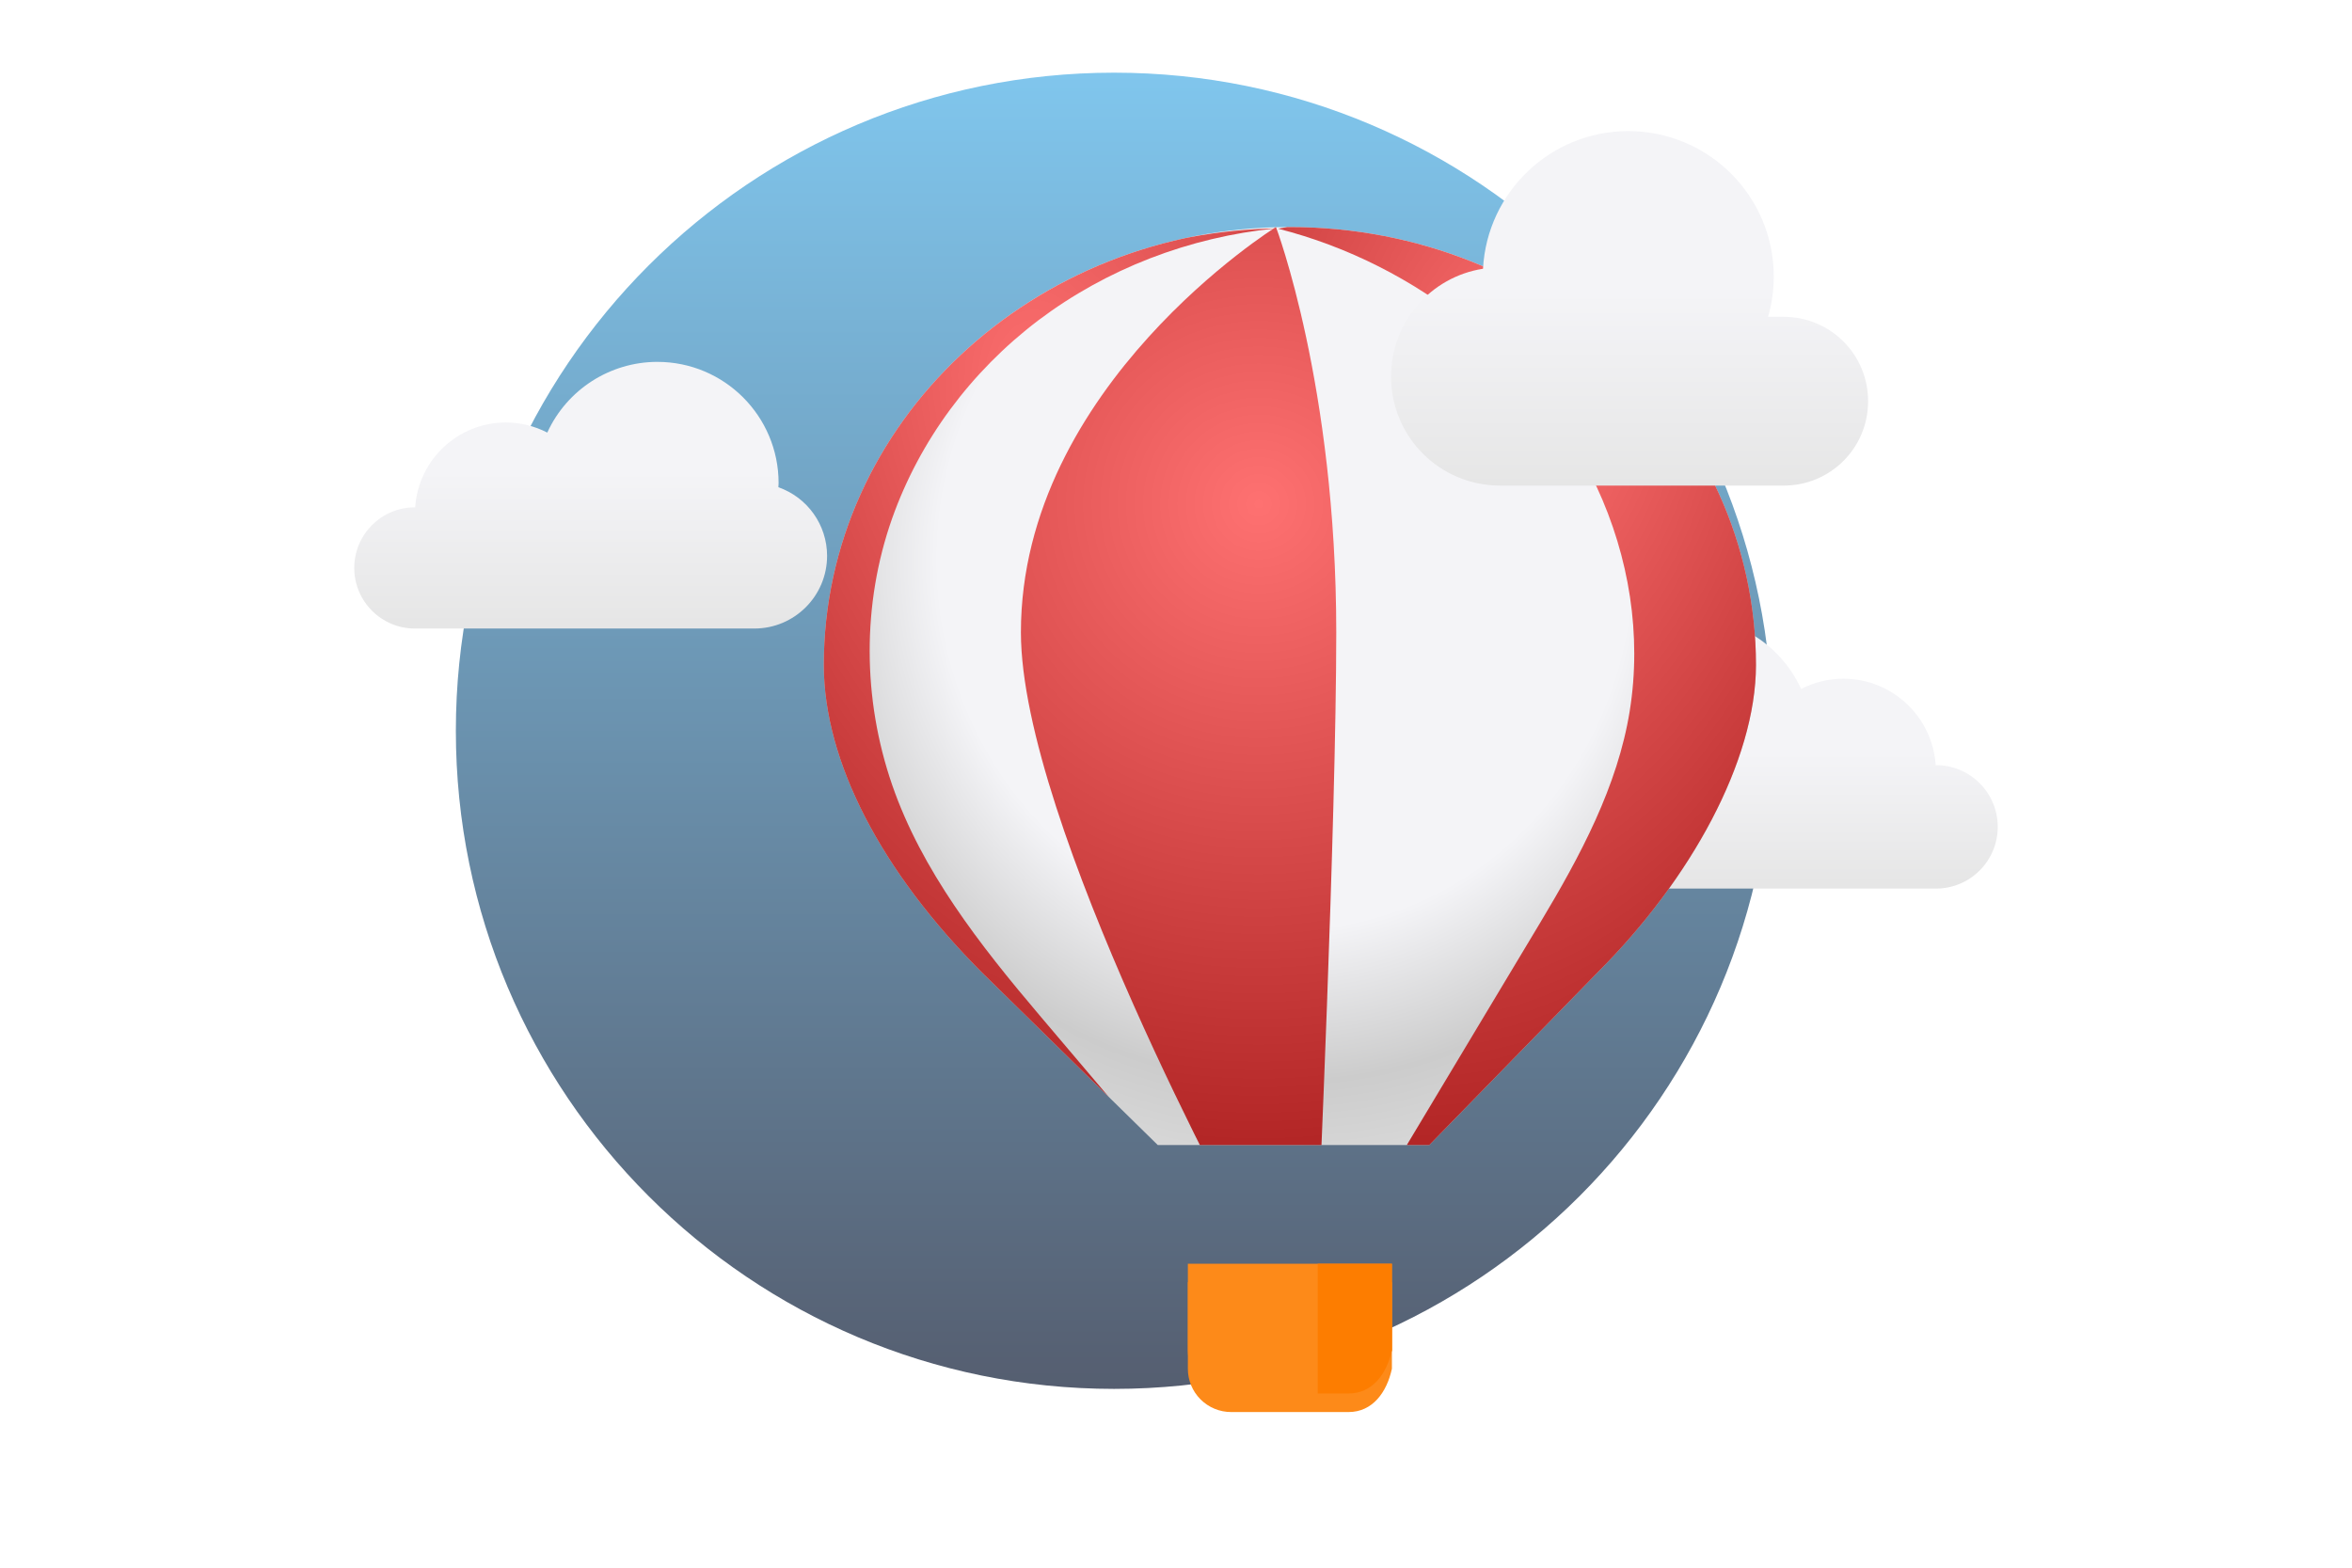
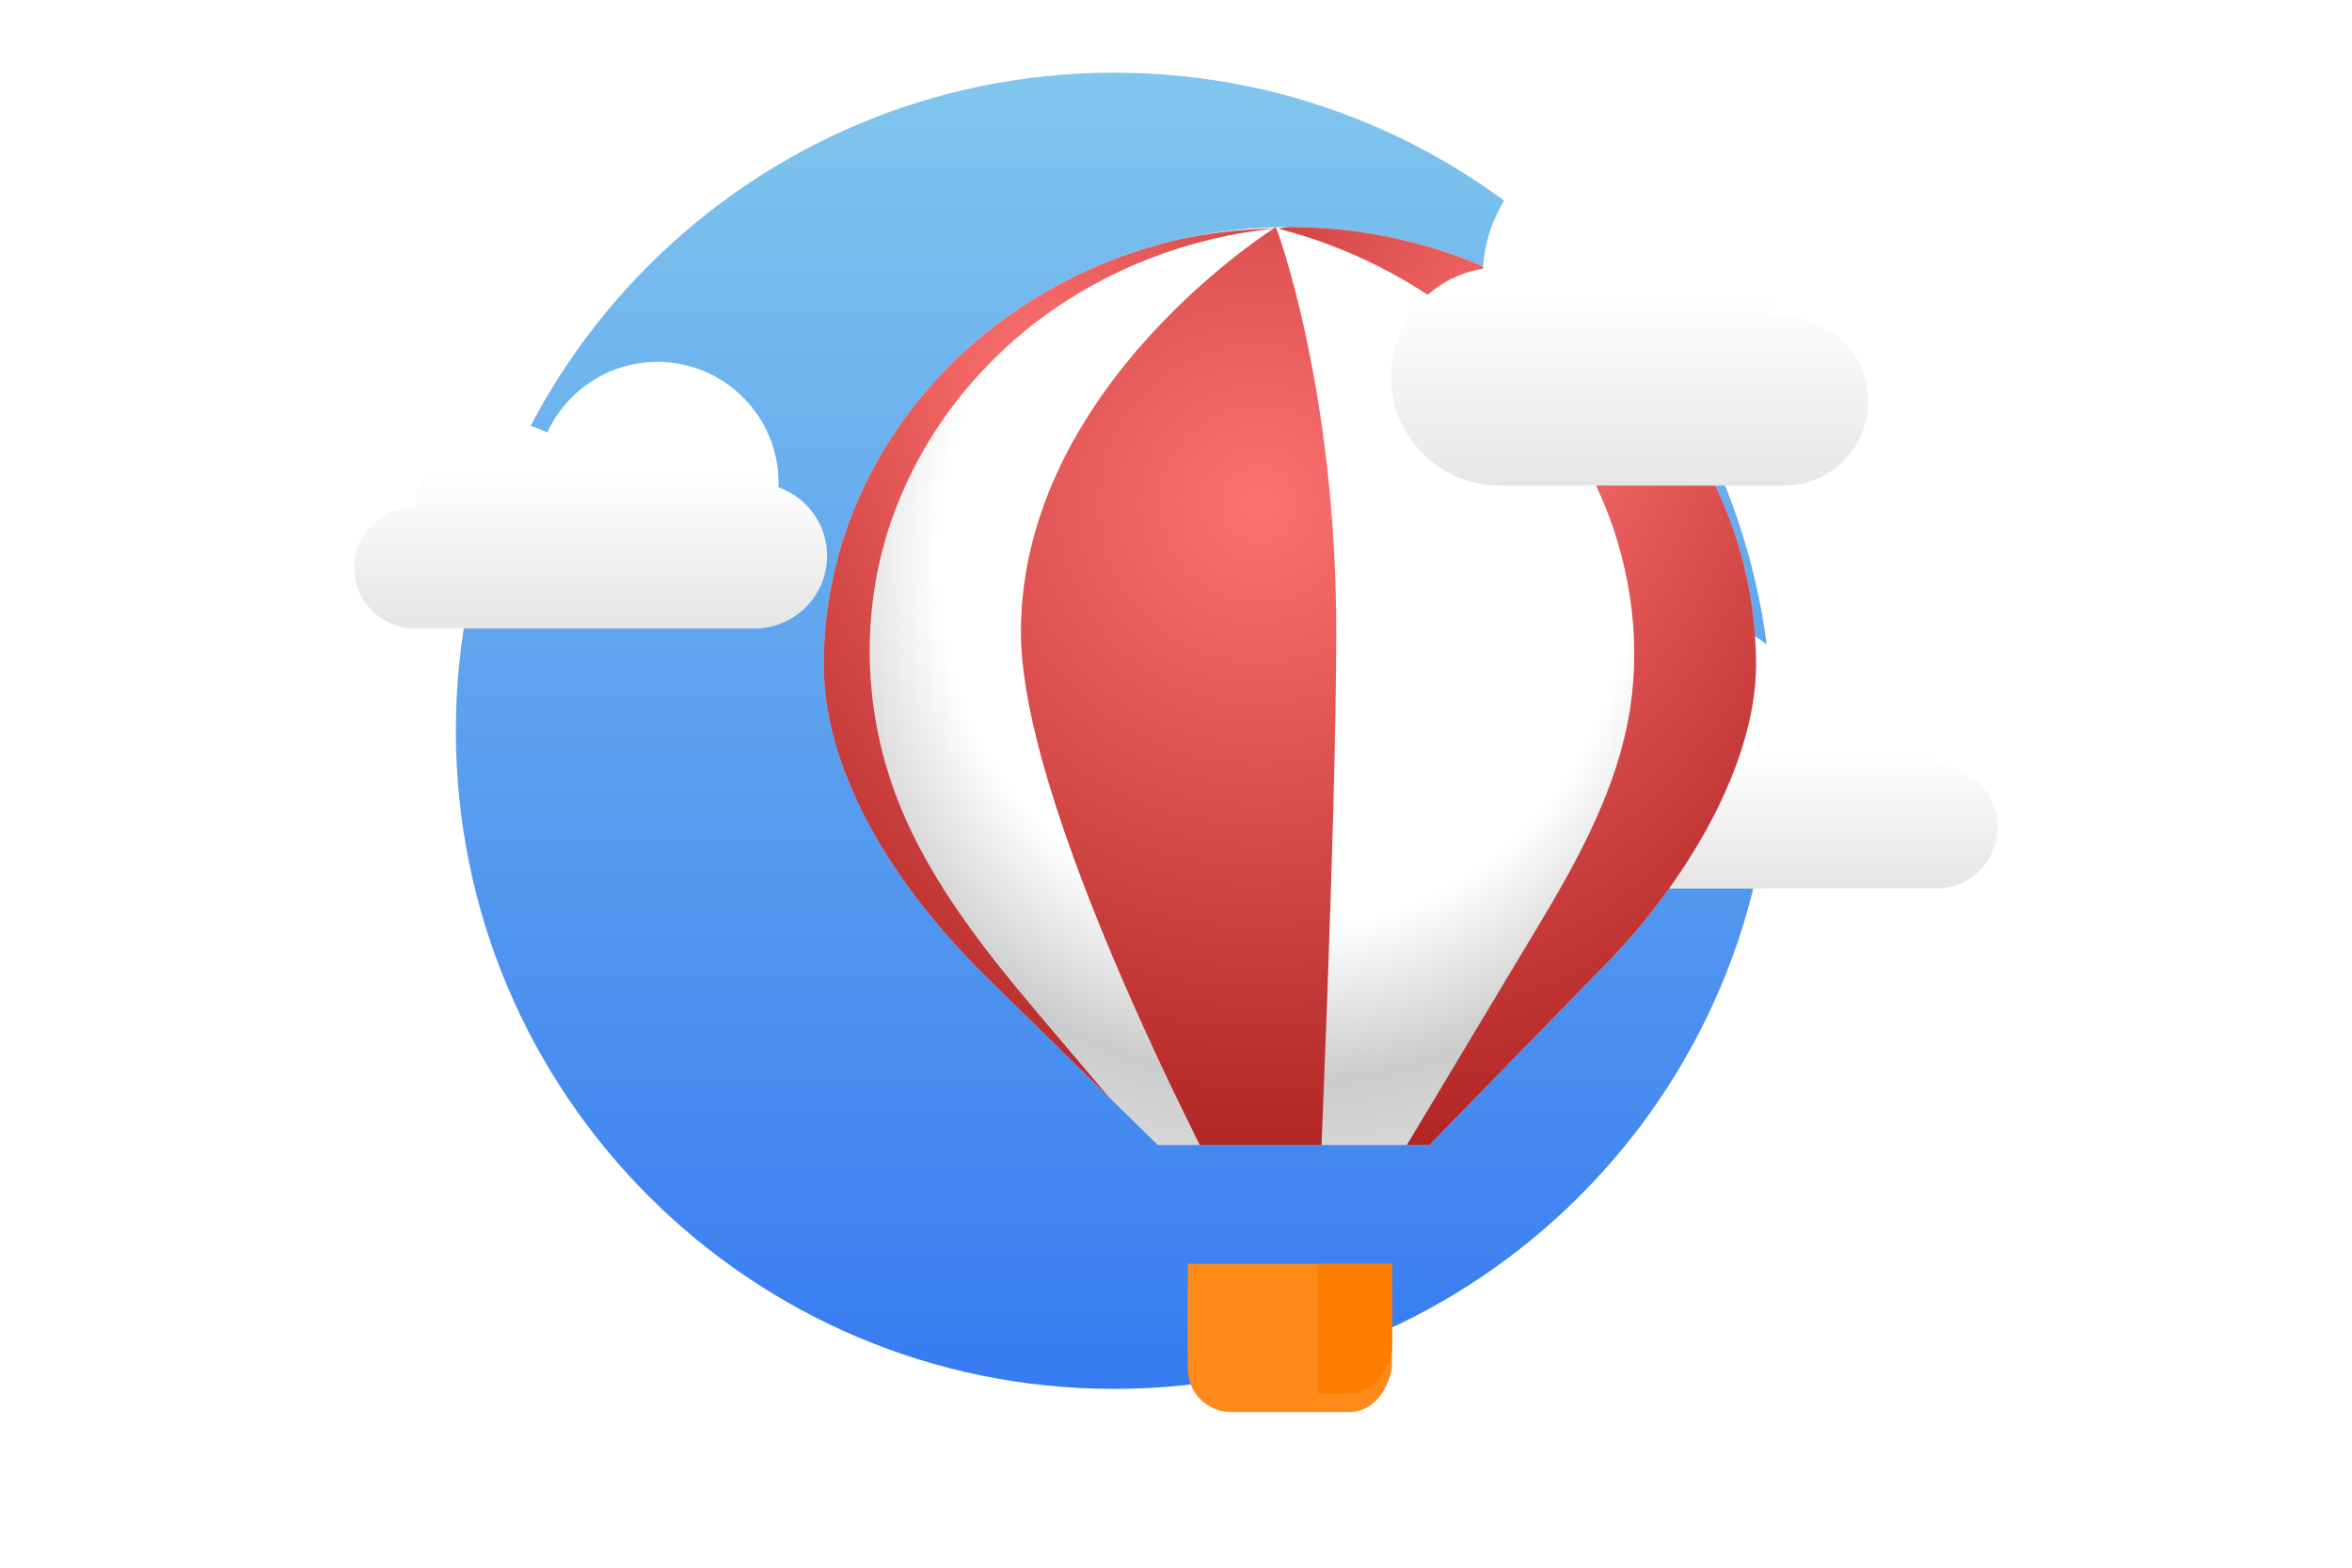
<svg xmlns="http://www.w3.org/2000/svg" xmlns:xlink="http://www.w3.org/1999/xlink" id="svg8" version="1.1" viewBox="0 0 600 400" height="400" width="600">
  <defs id="defs2">
    <linearGradient id="a">
-       <stop offset="0" stop-color="#f4f4f7fff" id="stop3" style="stop-color:#80c6ed;stop-opacity:1" />
-       <stop offset="1" stop-color="#f4f4f7" id="stop5" />
+       <stop offset="0" stop-color="#fffffffff" id="stop3" style="stop-color:#80c6ed;stop-opacity:1" />
+       <stop offset="1" stop-color="#ffffff" id="stop5" />
    </linearGradient>
    <linearGradient xlink:href="#linearGradient10562" id="linearGradient10564" x1="-1180" y1="1314.52" x2="-940" y2="1314.52" gradientUnits="userSpaceOnUse" gradientTransform="matrix(1.399315,0,0,1.399315,1306.25,-919.4274)" />
    <linearGradient id="linearGradient10562">
-       <stop style="stop-color:#555e70;stop-opacity:1" offset="0" id="stop10558" />
+       <stop style="stop-color:#367bf0;stop-opacity:1" offset="0" id="stop10558" />
      <stop style="stop-color:#80c6ed;stop-opacity:1" offset="1" id="stop10560" />
    </linearGradient>
    <clipPath id="e-3" clipPathUnits="userSpaceOnUse">
-       <path d="m 65,177 c -18.502,0 -33.5,14.998 -33.5,33.5 0.008,7.371 4.131,15.807 11.388,23.526 l 12.617,13.171 H 75.02 l 12.137,-13.245 c 6.636,-7.059 11.33,-16.117 11.344,-23.452 0,-18.502 -14.998,-33.5 -33.5,-33.5 z" style="marker:none" fill="#f4f4f7fff" stroke-width="2" id="path34-6" />
+       <path d="m 65,177 c -18.502,0 -33.5,14.998 -33.5,33.5 0.008,7.371 4.131,15.807 11.388,23.526 l 12.617,13.171 H 75.02 l 12.137,-13.245 c 6.636,-7.059 11.33,-16.117 11.344,-23.452 0,-18.502 -14.998,-33.5 -33.5,-33.5 z" style="marker:none" fill="#fffffffff" stroke-width="2" id="path34-6" />
    </clipPath>
    <radialGradient r="33.5" fy="48.406" fx="79.091" cy="48.406" cx="79.091" gradientTransform="matrix(0.00476,1.62228,-1.43419,0.00422,141.702,-82.047)" gradientUnits="userSpaceOnUse" id="f-7" xlink:href="#b" />
    <linearGradient id="b">
-       <stop offset="0" stop-color="#f4f4f7" id="stop11" />
-       <stop offset=".519" stop-color="#f4f4f7" id="stop13" />
+       <stop offset="0" stop-color="#ffffff" id="stop11" />
+       <stop offset=".519" stop-color="#ffffff" id="stop13" />
      <stop offset=".734" stop-color="#cccccc" id="stop15" />
      <stop offset="1" stop-color="#e6e6e6" id="stop17" />
    </linearGradient>
    <radialGradient r="12" fy="54.102" fx="71.474" cy="54.102" cx="71.474" gradientTransform="matrix(4.50607,0,0,4.76661,-259.306,-59.706)" gradientUnits="userSpaceOnUse" id="g-2" xlink:href="#c" />
    <linearGradient id="c">
      <stop offset="0" stop-color="#fe7171" id="stop20" />
      <stop offset=".865" stop-color="#b22525" id="stop22" />
      <stop offset="1" stop-color="#d41919" id="stop24" />
    </linearGradient>
    <radialGradient r="14.583" fy="49.777" fx="40.152" cy="49.777" cx="40.152" gradientTransform="matrix(0.87016,4.27869,-2.56693,0.52204,148.394,-163.306)" gradientUnits="userSpaceOnUse" id="h-7" xlink:href="#d" />
    <linearGradient id="d">
      <stop offset="0" stop-color="#fe7171" id="stop27" />
      <stop offset=".911" stop-color="#b22525" id="stop29" />
      <stop offset="1" stop-color="#d41919" id="stop31" />
    </linearGradient>
    <radialGradient r="14.583" fy="49.777" fx="40.152" cy="49.777" cx="40.152" gradientTransform="matrix(0.87016,4.27869,-2.56693,0.52204,148.394,-163.306)" gradientUnits="userSpaceOnUse" id="i-6" xlink:href="#d" />
    <linearGradient xlink:href="#linearGradient860" id="linearGradient22" gradientUnits="userSpaceOnUse" gradientTransform="matrix(-1.575111,0,0,1.575111,1217.875,47.17367)" x1="85" y1="107.162" x2="85" y2="86" />
    <linearGradient id="linearGradient860">
-       <stop offset="0" stop-color="#f4f4f7fff" id="stop856" style="stop-color:#e6e6e6;stop-opacity:1" />
-       <stop offset="1" stop-color="#f4f4f7" id="stop858" />
+       <stop offset="0" stop-color="#fffffffff" id="stop856" style="stop-color:#e6e6e6;stop-opacity:1" />
+       <stop offset="1" stop-color="#ffffff" id="stop858" />
    </linearGradient>
    <linearGradient xlink:href="#linearGradient860" id="linearGradient24" gradientUnits="userSpaceOnUse" gradientTransform="matrix(-2.115846,0,0,2.115846,1459.499,-118.9228)" x1="85" y1="110.304" x2="85" y2="86.986" />
    <linearGradient xlink:href="#linearGradient860" id="linearGradient23" gradientUnits="userSpaceOnUse" gradientTransform="matrix(1.546377,0,0,1.546377,655.0338,-16.07536)" x1="85" y1="107.162" x2="85" y2="82.135" />
  </defs>
  <g id="layer1" transform="translate(-620,9.437188)">
    <g id="g4043" transform="translate(-15.79317)">
      <circle style="fill:url(#linearGradient10564);fill-opacity:1;stroke:none;stroke-width:3.669;stroke-linecap:round;stroke-linejoin:round" id="path10517" cx="-177.024" cy="920" r="167.918" transform="rotate(-90)" />
      <path d="m 1066.665,147.981 c 12.305,0.017 23.474,7.192 28.601,18.378 a 23.632,23.632 0 0 1 10.776,-2.627 c 12.429,0.018 22.721,9.654 23.547,22.055 h 0.08 c 8.699,0 15.751,7.052 15.751,15.751 0,8.699 -7.052,15.751 -15.751,15.751 h -88.206 a 18.902,18.902 0 0 1 -18.902,-18.901 18.902,18.902 0 0 1 12.657,-17.819 33.124,33.124 0 0 1 -0.056,-1.082 c 0,-17.398 14.104,-31.502 31.503,-31.502 z" id="path10" style="fill:url(#linearGradient22);stroke-width:0.578" />
      <g id="g245" transform="matrix(1.516163,0,0,1.516163,396.4048,-143.4281)">
        <g id="g126" transform="matrix(0.7500016,0,0,0.7500016,154.4595,111.9983)">
          <g id="g265">
            <g transform="matrix(3.12129,0,0,2.9344,91.06369,-499.944)" clip-path="url(#e-3)" id="g47-0">
              <path transform="translate(-8,156)" d="M 73,21 C 54.498,21 39.5,35.998 39.5,54.5 39.508,61.871 43,68.922 46.44,74.879 L 58,98 H 88 L 99.605,74.79 C 103,68.91 106.485,61.835 106.5,54.5 106.5,35.998 91.502,21 73,21 Z" style="fill:url(#f-7);marker:none" fill="url(#f)" id="path39-6" />
              <path d="m 64,177 c 0,0 -18.332,12.132 -18.332,30.989 0,14.571 16.174,46.011 16.174,46.011 H 67 c 0,0 1.333,-31.44 1.333,-46.011 C 68.333,189.132 64,177 64,177 Z" fill="url(#g)" id="path41-2" style="fill:url(#g-2)" />
              <path transform="translate(-8,156)" d="m 71.983,21.106 c -8.207,0.147 -16.328,3.285 -22.5,8.695 -6.174,5.409 -10.35,13.047 -11.574,21.163 -1.24,8.225 0.567,16.874 4.995,23.915 L 61.902,98 h 6.432 L 55.002,81.27 C 50.702,75.875 46.53,70.2 44.406,63.636 42.283,57.072 42.24,49.836 44.409,43.288 A 32.824,32.824 0 0 1 54.925,28.13 32.824,32.824 0 0 1 71.983,21.105 Z" fill="url(#h)" id="path43-6" style="fill:url(#h-7)" />
              <path transform="matrix(-1,0,0,1,137.16,155.823)" d="M 73.003,21.303 C 65.294,19.756 57.033,21.149 50.257,25.138 43.481,29.127 38.255,35.675 35.867,43.167 A 32.484,32.484 0 0 0 35.11,59.972 32.484,32.484 0 0 0 42.904,74.879 L 54.11,98 H 67.493 L 54.16,74.356 C 51.292,69.269 48.603,63.95 47.733,58.175 46.863,52.4 47.769,46.404 50.107,41.052 54.28,31.502 62.943,24.03 73.002,21.304 Z" fill="url(#i)" id="path45-1" style="fill:url(#i-6)" />
            </g>
            <path style="marker:none" d="m 271.061,256.221 v 19.397 a 9.702,9.702 0 0 0 9.724,9.726 h 26.326 c 5.388,0 8.594,-4.457 9.725,-9.726 v -19.397 z" fill="#fd8a19" id="path49-8" />
            <path style="marker:none" d="m 271.061,252.06 v 19.397 a 9.702,9.702 0 0 0 9.724,9.724 h 26.326 c 5.388,0 8.594,-4.455 9.725,-9.724 v -19.397 z" fill="#fd8a19" id="path51-7" />
            <path style="marker:none;fill:#fd7d00" d="m 300.191,252.06 v 29.121 h 6.92 c 5.388,0 8.594,-4.455 9.725,-9.724 v -19.397 z" fill="#fd8a19" id="path53-9" />
          </g>
        </g>
      </g>
      <path style="font-variation-settings:normal;fill:url(#linearGradient24);fill-opacity:1;stroke-width:0.822" d="m 1051.058,24.012 a 37.112,37.112 0 0 0 -36.947,35.121 c -13.325,2.09 -23.457,13.564 -23.457,27.494 0,15.421 12.415,27.837 27.837,27.837 h 72.327 c 11.928,0 21.532,-9.603 21.532,-21.531 0,-11.928 -9.603,-21.532 -21.532,-21.532 h -3.987 a 37.112,37.112 0 0 0 1.451,-10.276 37.112,37.112 0 0 0 -37.112,-37.112 37.112,37.112 0 0 0 -0.112,0 z" id="path12" />
      <path d="m 803.486,82.893 c -12.081,0.017 -23.046,7.06 -28.079,18.043 a 23.201,23.201 0 0 0 -10.58,-2.58 c -12.202,0.018 -22.306,9.478 -23.118,21.653 h -0.079 c -8.54,0 -15.463,6.923 -15.463,15.463 0,8.54 6.923,15.463 15.464,15.463 h 86.597 a 18.557,18.557 0 0 0 18.557,-18.556 18.557,18.557 0 0 0 -12.426,-17.493 32.52,32.52 0 0 0 0.055,-1.063 c 0,-17.081 -13.847,-30.927 -30.928,-30.927 z" id="path21" style="fill:url(#linearGradient23);fill-opacity:1;stroke-width:1" />
    </g>
  </g>
</svg>
